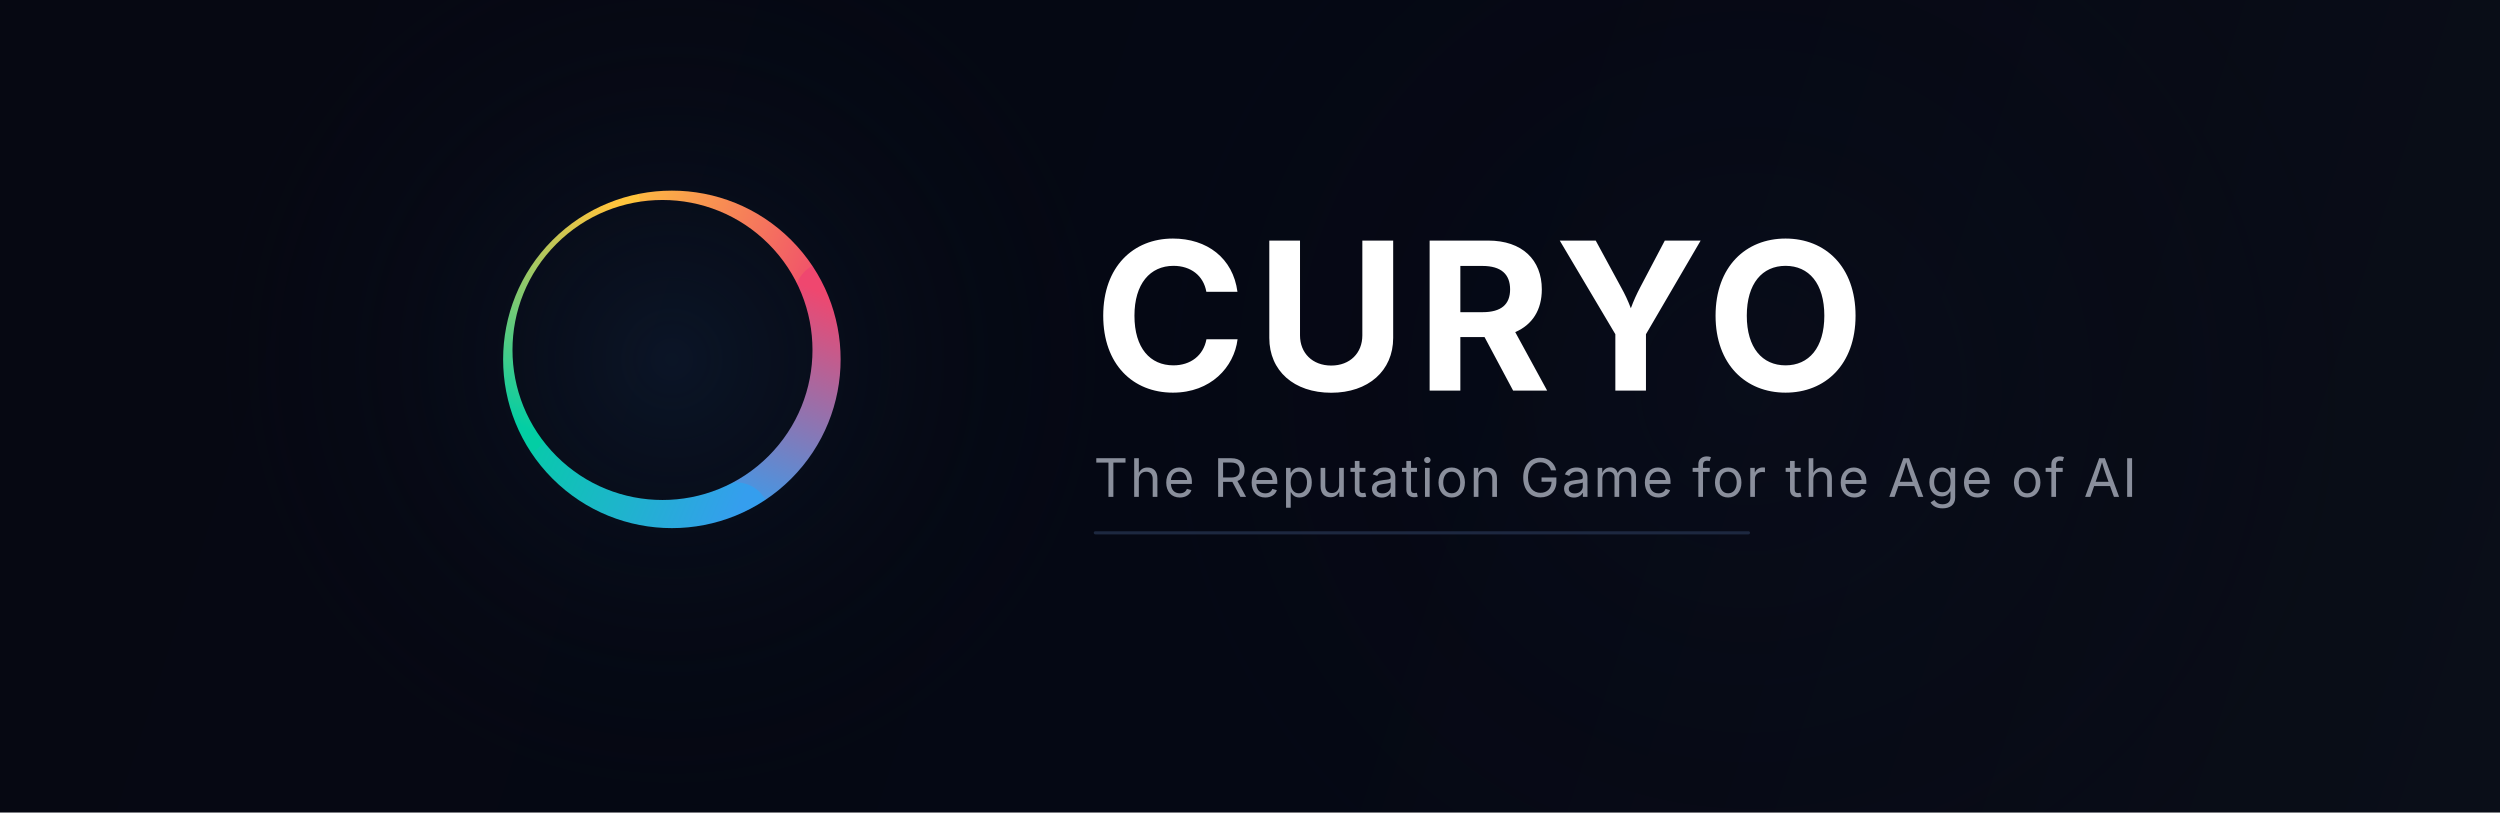
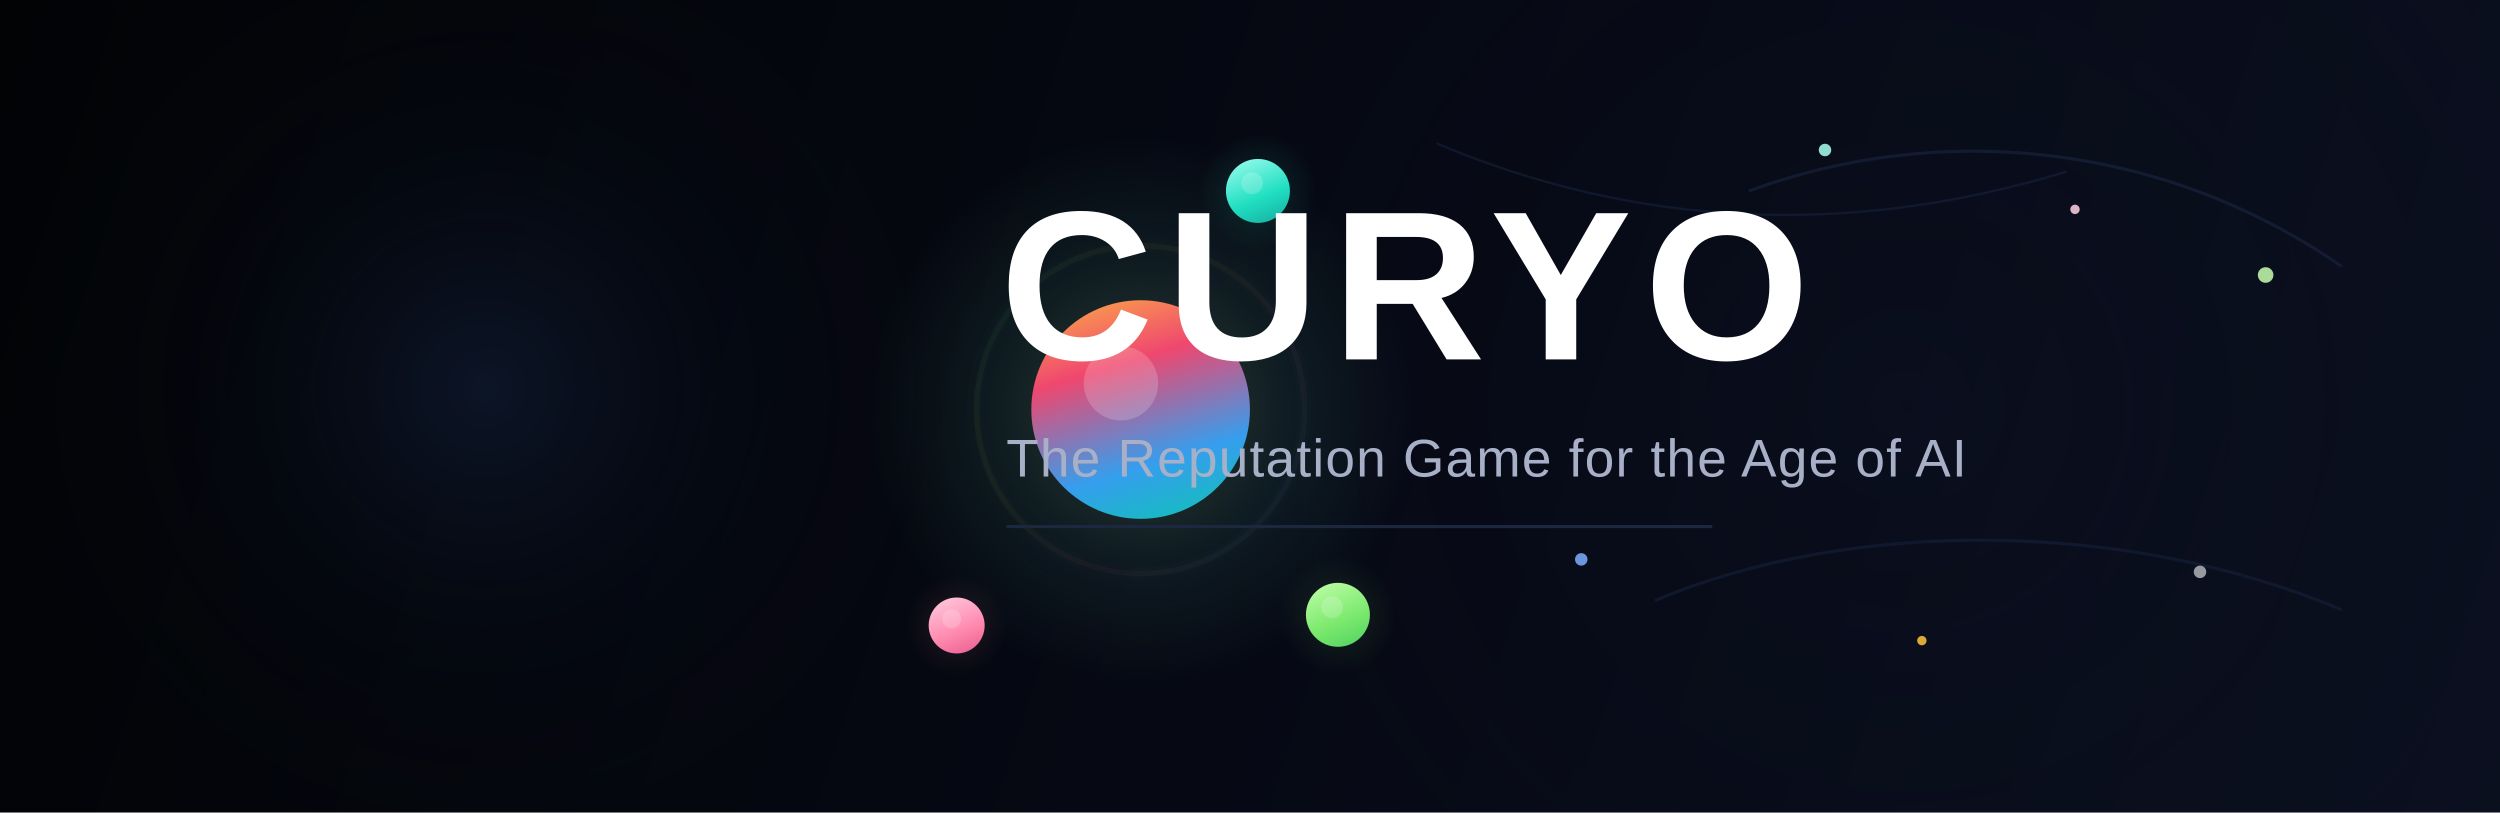
<svg xmlns="http://www.w3.org/2000/svg" viewBox="0 0 1600 520" width="1600" height="520" fill="none">
  <defs>
-     <linearGradient id="bg" x1="0" y1="0" x2="1600" y2="520" gradientUnits="userSpaceOnUse">
-       <stop offset="0" stop-color="#060812" />
-       <stop offset="0.55" stop-color="#050814" />
-       <stop offset="1" stop-color="#0A0E18" />
+     <linearGradient id="banner-bg" x1="0" y1="0" x2="1600" y2="520" gradientUnits="userSpaceOnUse">
+       <stop offset="0%" stop-color="#020305" />
+       <stop offset="52%" stop-color="#060914" />
+       <stop offset="100%" stop-color="#0B1020" />
    </linearGradient>
-     <radialGradient id="glow-left" cx="430" cy="230" r="300" gradientUnits="userSpaceOnUse">
-       <stop offset="0" stop-color="#0F1D33" stop-opacity="0.62" />
-       <stop offset="0.58" stop-color="#08101D" stop-opacity="0.22" />
-       <stop offset="1" stop-color="#060812" stop-opacity="0" />
+     <radialGradient id="banner-left-glow" cx="310" cy="248" r="320" gradientUnits="userSpaceOnUse">
+       <stop offset="0%" stop-color="#12203A" stop-opacity=".58" />
+       <stop offset="48%" stop-color="#0A1325" stop-opacity=".18" />
+       <stop offset="100%" stop-color="#05070D" stop-opacity="0" />
    </radialGradient>
-     <radialGradient id="glow-right" cx="1120" cy="250" r="420" gradientUnits="userSpaceOnUse">
-       <stop offset="0" stop-color="#10182B" stop-opacity="0.2" />
-       <stop offset="1" stop-color="#060812" stop-opacity="0" />
+     <radialGradient id="banner-right-glow" cx="1220" cy="260" r="520" gradientUnits="userSpaceOnUse">
+       <stop offset="0%" stop-color="#10182D" stop-opacity=".18" />
+       <stop offset="100%" stop-color="#05070D" stop-opacity="0" />
    </radialGradient>
-     <linearGradient id="curyo-top-right" x1="430" y1="122" x2="538" y2="230" gradientUnits="userSpaceOnUse">
-       <stop offset="0" stop-color="#FFC43D" />
-       <stop offset="1" stop-color="#EF476F" />
+     <linearGradient id="banner-orbit" x1="110" y1="150" x2="394" y2="366" gradientUnits="userSpaceOnUse">
+       <stop offset="0%" stop-color="#03CEA4" stop-opacity=".18" />
+       <stop offset="32%" stop-color="#FFC43D" stop-opacity=".16" />
+       <stop offset="64%" stop-color="#EF476F" stop-opacity=".18" />
+       <stop offset="100%" stop-color="#359EEE" stop-opacity=".18" />
    </linearGradient>
-     <linearGradient id="curyo-bottom-right" x1="538" y1="230" x2="430" y2="338" gradientUnits="userSpaceOnUse">
-       <stop offset="0" stop-color="#EF476F" />
-       <stop offset="1" stop-color="#359EEE" />
+     <filter id="banner-orbit-blur" x="70" y="70" width="372" height="372" filterUnits="userSpaceOnUse">
+       <feGaussianBlur stdDeviation="4.5" />
+     </filter>
+     <linearGradient id="banner-main-fill" x1="0" y1="0" x2="1" y2="1" gradientTransform="rotate(28 .5 .5)">
+       <stop offset="0%" stop-color="#FFC43D" />
+       <stop offset="34%" stop-color="#EF476F" />
+       <stop offset="68%" stop-color="#359EEE" />
+       <stop offset="100%" stop-color="#03CEA4" />
    </linearGradient>
-     <linearGradient id="curyo-bottom-left" x1="430" y1="338" x2="322" y2="230" gradientUnits="userSpaceOnUse">
-       <stop offset="0" stop-color="#359EEE" />
-       <stop offset="1" stop-color="#03CEA4" />
+     <radialGradient id="banner-main-glow" cx="50%" cy="50%" r="50%">
+       <stop offset="0%" stop-color="#FFE08E" stop-opacity=".54" />
+       <stop offset="58%" stop-color="#5BD7B8" stop-opacity=".18" />
+       <stop offset="100%" stop-color="#5BD7B8" stop-opacity="0" />
+     </radialGradient>
+     <linearGradient id="banner-top-fill" x1="0" y1="0" x2="1" y2="1" gradientTransform="rotate(22 .5 .5)">
+       <stop offset="0%" stop-color="#A8FFF2" />
+       <stop offset="58%" stop-color="#20DFC1" />
+       <stop offset="100%" stop-color="#14A79B" />
    </linearGradient>
-     <linearGradient id="curyo-top-left" x1="322" y1="230" x2="430" y2="122" gradientUnits="userSpaceOnUse">
-       <stop offset="0" stop-color="#03CEA4" />
-       <stop offset="1" stop-color="#FFC43D" />
+     <radialGradient id="banner-top-glow" cx="50%" cy="50%" r="50%">
+       <stop offset="0%" stop-color="#A8FFF2" stop-opacity=".46" />
+       <stop offset="58%" stop-color="#20DFC1" stop-opacity=".16" />
+       <stop offset="100%" stop-color="#20DFC1" stop-opacity="0" />
+     </radialGradient>
+     <linearGradient id="banner-left-fill" x1="0" y1="0" x2="1" y2="1" gradientTransform="rotate(22 .5 .5)">
+       <stop offset="0%" stop-color="#FFD2E3" />
+       <stop offset="58%" stop-color="#FF8AB0" />
+       <stop offset="100%" stop-color="#E45787" />
    </linearGradient>
-     <mask id="curyo-ring-mask">
-       <rect width="1600" height="520" fill="black" />
-       <g transform="rotate(-22.5 430 230)">
-         <circle cx="430" cy="230" r="108" fill="white" />
-         <circle cx="430" cy="221.5" r="96" fill="black" />
-       </g>
-     </mask>
+     <radialGradient id="banner-left-planet-glow" cx="50%" cy="50%" r="50%">
+       <stop offset="0%" stop-color="#FFD2E3" stop-opacity=".42" />
+       <stop offset="58%" stop-color="#FF8AB0" stop-opacity=".14" />
+       <stop offset="100%" stop-color="#FF8AB0" stop-opacity="0" />
+     </radialGradient>
+     <linearGradient id="banner-right-fill" x1="0" y1="0" x2="1" y2="1" gradientTransform="rotate(22 .5 .5)">
+       <stop offset="0%" stop-color="#C7FFAF" />
+       <stop offset="58%" stop-color="#7BE96D" />
+       <stop offset="100%" stop-color="#4BCF62" />
+     </linearGradient>
+     <radialGradient id="banner-right-planet-glow" cx="50%" cy="50%" r="50%">
+       <stop offset="0%" stop-color="#C7FFAF" stop-opacity=".42" />
+       <stop offset="58%" stop-color="#7BE96D" stop-opacity=".14" />
+       <stop offset="100%" stop-color="#7BE96D" stop-opacity="0" />
+     </radialGradient>
+     <symbol id="banner-brand-mark" viewBox="0 0 512 512">
+       <circle cx="256" cy="258" r="123" fill="none" stroke="url(#banner-orbit)" stroke-width="10" stroke-opacity=".1" filter="url(#banner-orbit-blur)" />
+       <circle cx="256" cy="258" r="123" fill="none" stroke="url(#banner-orbit)" stroke-width="4" stroke-opacity=".24" />
+       <circle cx="256" cy="258" r="205" fill="url(#banner-main-glow)" fill-opacity=".46" />
+       <circle cx="256" cy="258" r="82" fill="url(#banner-main-fill)" />
+       <circle cx="241.24" cy="238.32" r="27.88" fill="#FFFFFF" fill-opacity=".18" />
+       <circle cx="344" cy="94" r="44" fill="url(#banner-top-glow)" fill-opacity=".4" />
+       <circle cx="344" cy="94" r="24" fill="url(#banner-top-fill)" />
+       <circle cx="339.68" cy="88.24" r="8.16" fill="#FFFFFF" fill-opacity=".18" />
+       <circle cx="118" cy="420" r="38" fill="url(#banner-left-planet-glow)" fill-opacity=".36" />
+       <circle cx="118" cy="420" r="21" fill="url(#banner-left-fill)" />
+       <circle cx="114.22" cy="414.96" r="7.14" fill="#FFFFFF" fill-opacity=".18" />
+       <circle cx="404" cy="412" r="44" fill="url(#banner-right-planet-glow)" fill-opacity=".36" />
+       <circle cx="404" cy="412" r="24" fill="url(#banner-right-fill)" />
+       <circle cx="399.68" cy="406.24" r="8.16" fill="#FFFFFF" fill-opacity=".18" />
+     </symbol>
  </defs>
-   <rect width="1600" height="520" fill="url(#bg)" />
-   <circle cx="430" cy="230" r="300" fill="url(#glow-left)" />
-   <circle cx="1120" cy="250" r="420" fill="url(#glow-right)" />
-   <g mask="url(#curyo-ring-mask)" transform="rotate(-22.5 430 230)">
-     <path d="M430 122 A108 108 0 0 1 538 230" stroke="url(#curyo-top-right)" stroke-width="42" stroke-linecap="round" />
-     <path d="M538 230 A108 108 0 0 1 430 338" stroke="url(#curyo-bottom-right)" stroke-width="42" stroke-linecap="round" />
-     <path d="M430 338 A108 108 0 0 1 322 230" stroke="url(#curyo-bottom-left)" stroke-width="42" stroke-linecap="round" />
-     <path d="M322 230 A108 108 0 0 1 430 122" stroke="url(#curyo-top-left)" stroke-width="42" stroke-linecap="round" />
+   <rect width="1600" height="520" fill="url(#banner-bg)" />
+   <circle cx="310" cy="248" r="320" fill="url(#banner-left-glow)" />
+   <circle cx="1220" cy="260" r="520" fill="url(#banner-right-glow)" />
+   <g opacity=".75">
+     <path d="M1120 122C1240 78 1382 90 1498 170" stroke="#152039" stroke-width="2" stroke-linecap="round" />
+     <path d="M1060 384C1184 332 1360 332 1498 390" stroke="#121C33" stroke-width="2" stroke-linecap="round" />
+     <path d="M920 92C1048 146 1184 152 1322 110" stroke="#17233E" stroke-width="1.5" stroke-linecap="round" opacity=".72" />
  </g>
-   <rect x="700" y="340" width="420" height="2" rx="1" fill="#1D2840" />
-   <text x="700" y="250" font-family="'Space Grotesk', 'Inter', 'Segoe UI', sans-serif" font-size="132" font-weight="700" fill="white" letter-spacing="6">
+   <g opacity=".85">
+     <circle cx="1168" cy="96" r="4" fill="#A8FFF2" />
+     <circle cx="1328" cy="134" r="3" fill="#FFD2E3" />
+     <circle cx="1450" cy="176" r="5" fill="#C7FFAF" />
+     <circle cx="1012" cy="358" r="4" fill="#7AAEFF" />
+     <circle cx="1230" cy="410" r="3" fill="#FFC43D" />
+     <circle cx="1408" cy="366" r="4" fill="#FFFFFF" fill-opacity=".68" />
+   </g>
+   <use href="#banner-brand-mark" transform="translate(58 42) scale(.84)" />
+   <text x="640" y="230" font-family="'Helvetica Neue', Arial, sans-serif" font-size="136" font-weight="700" fill="#FFFFFF" letter-spacing="8">
    CURYO
  </text>
-   <text x="700" y="318" font-family="'Inter', 'Segoe UI', sans-serif" font-size="34" fill="#8A8F9C" letter-spacing="1.3">
+   <text x="644" y="305" font-family="'Helvetica Neue', Arial, sans-serif" font-size="34" font-weight="400" fill="#A7B0C7" letter-spacing=".8">
    The Reputation Game for the Age of AI
  </text>
+   <rect x="644" y="336" width="452" height="2" rx="1" fill="#1C2740" />
</svg>
